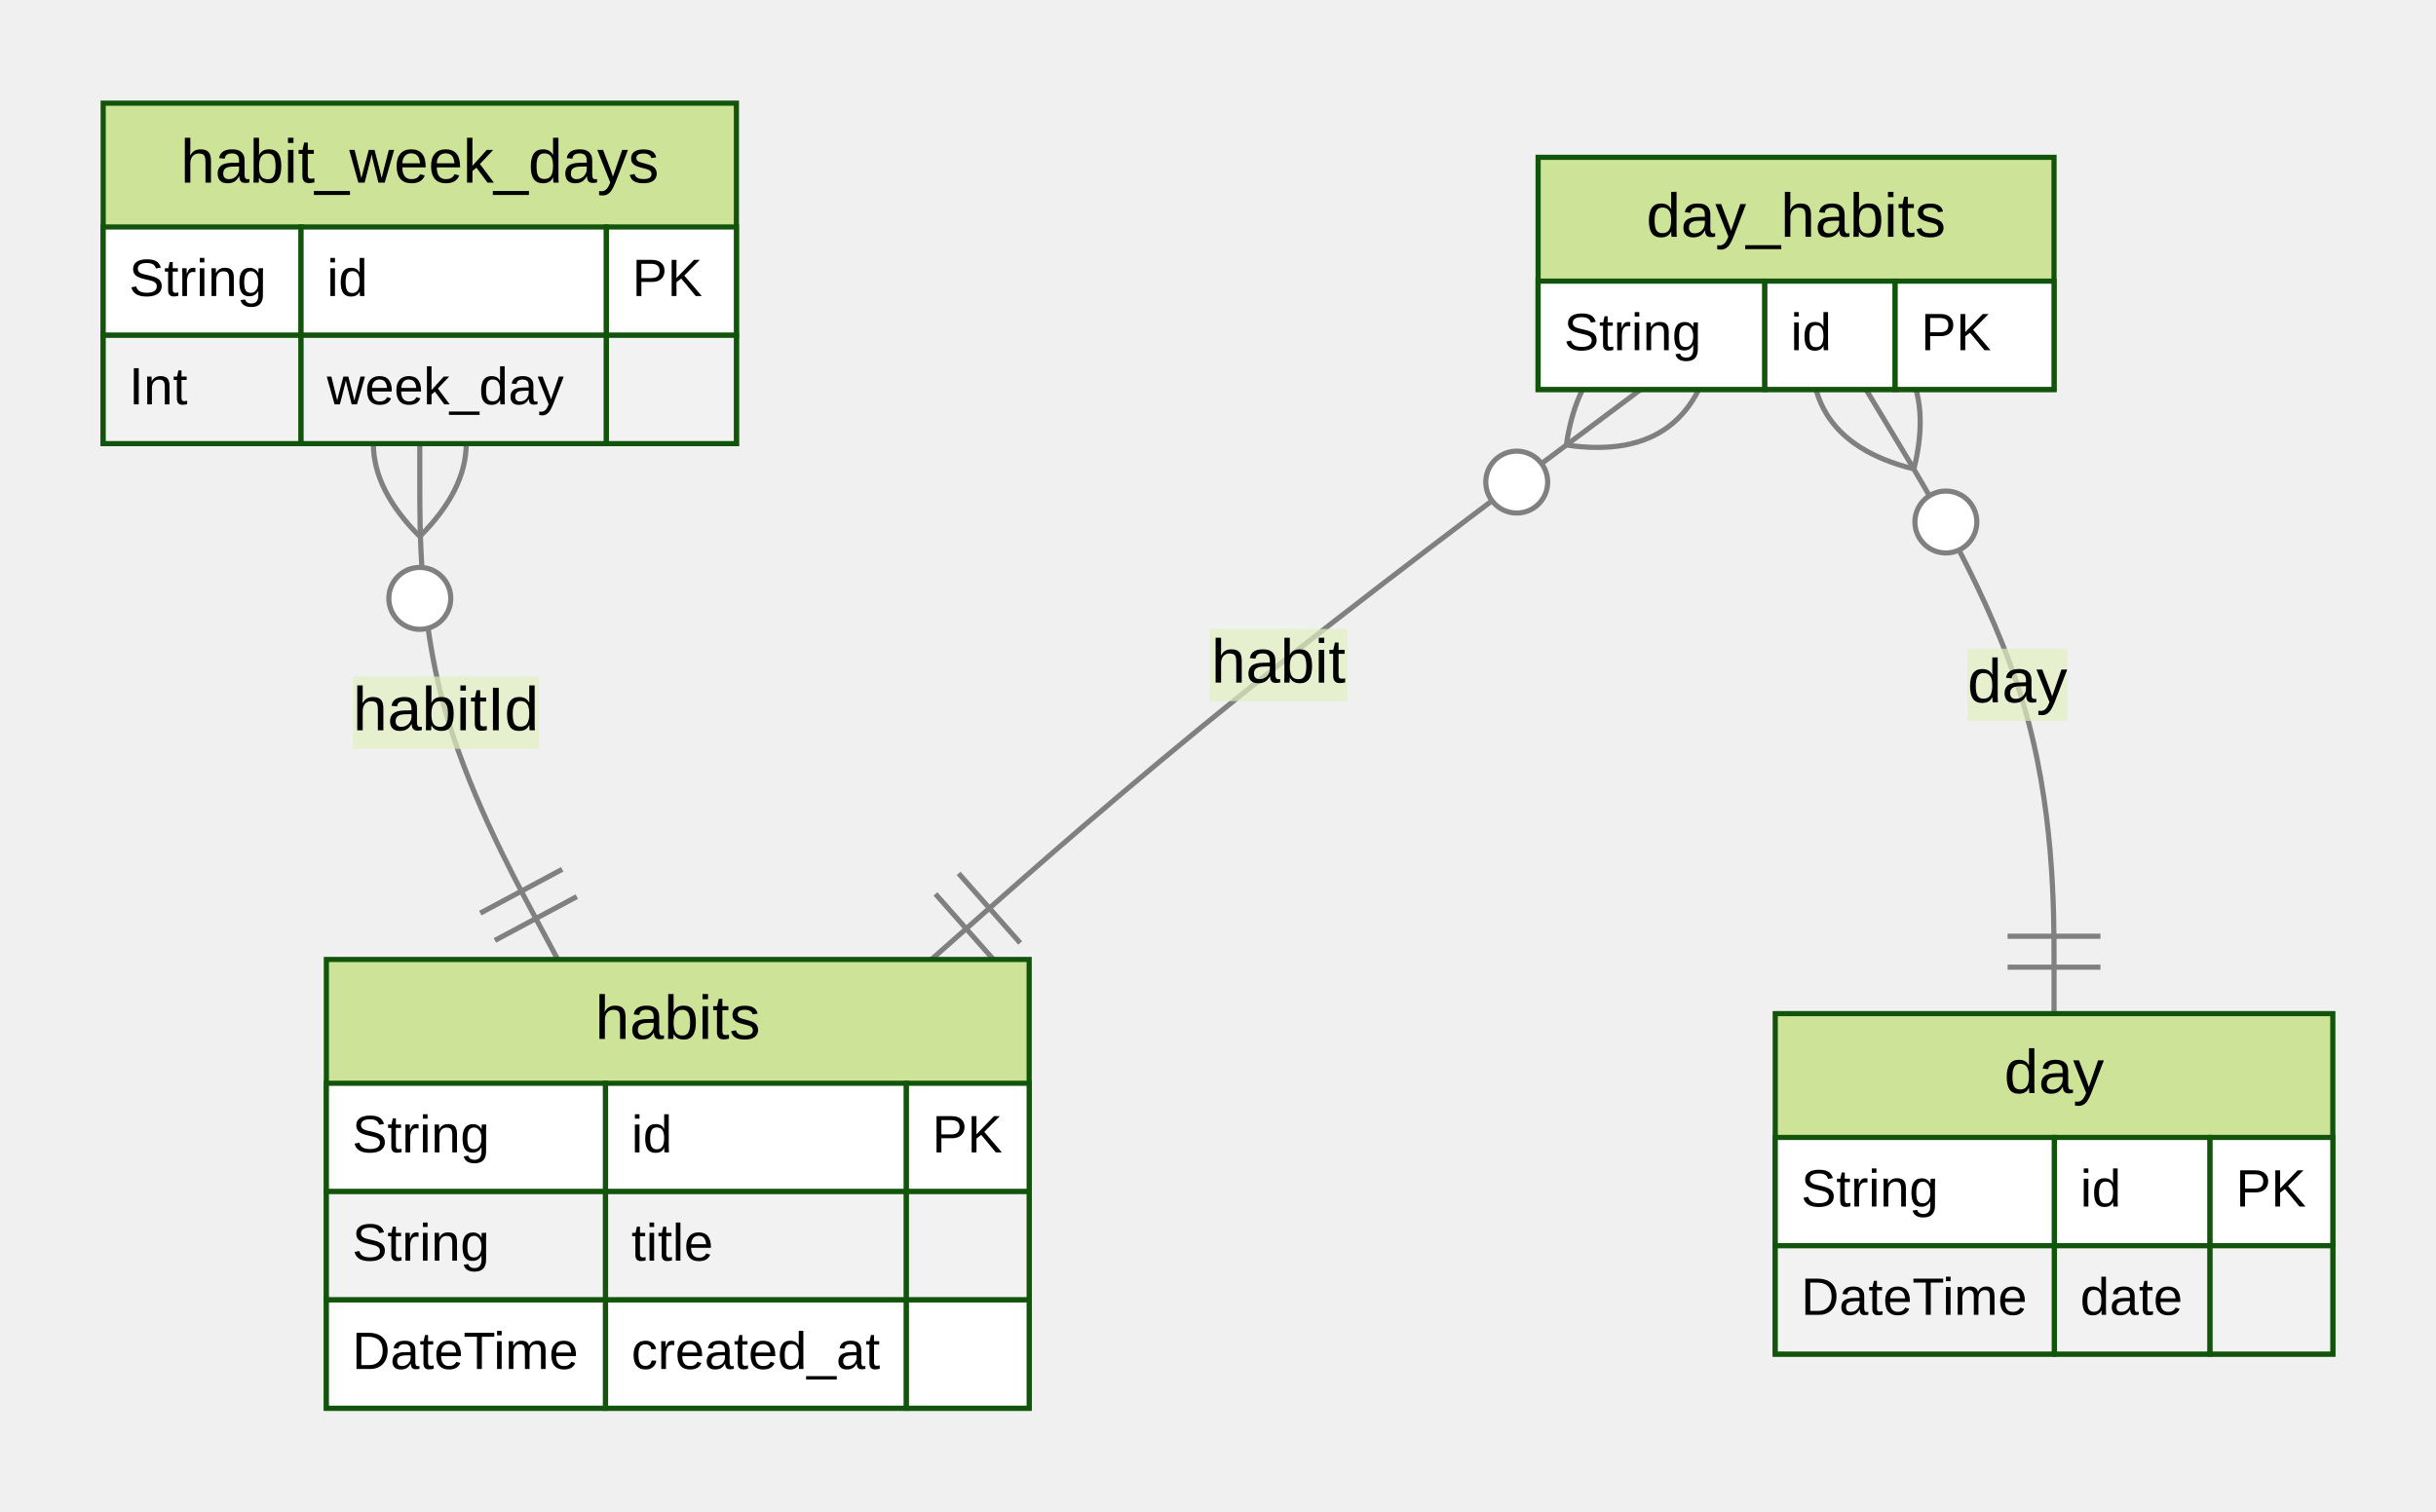
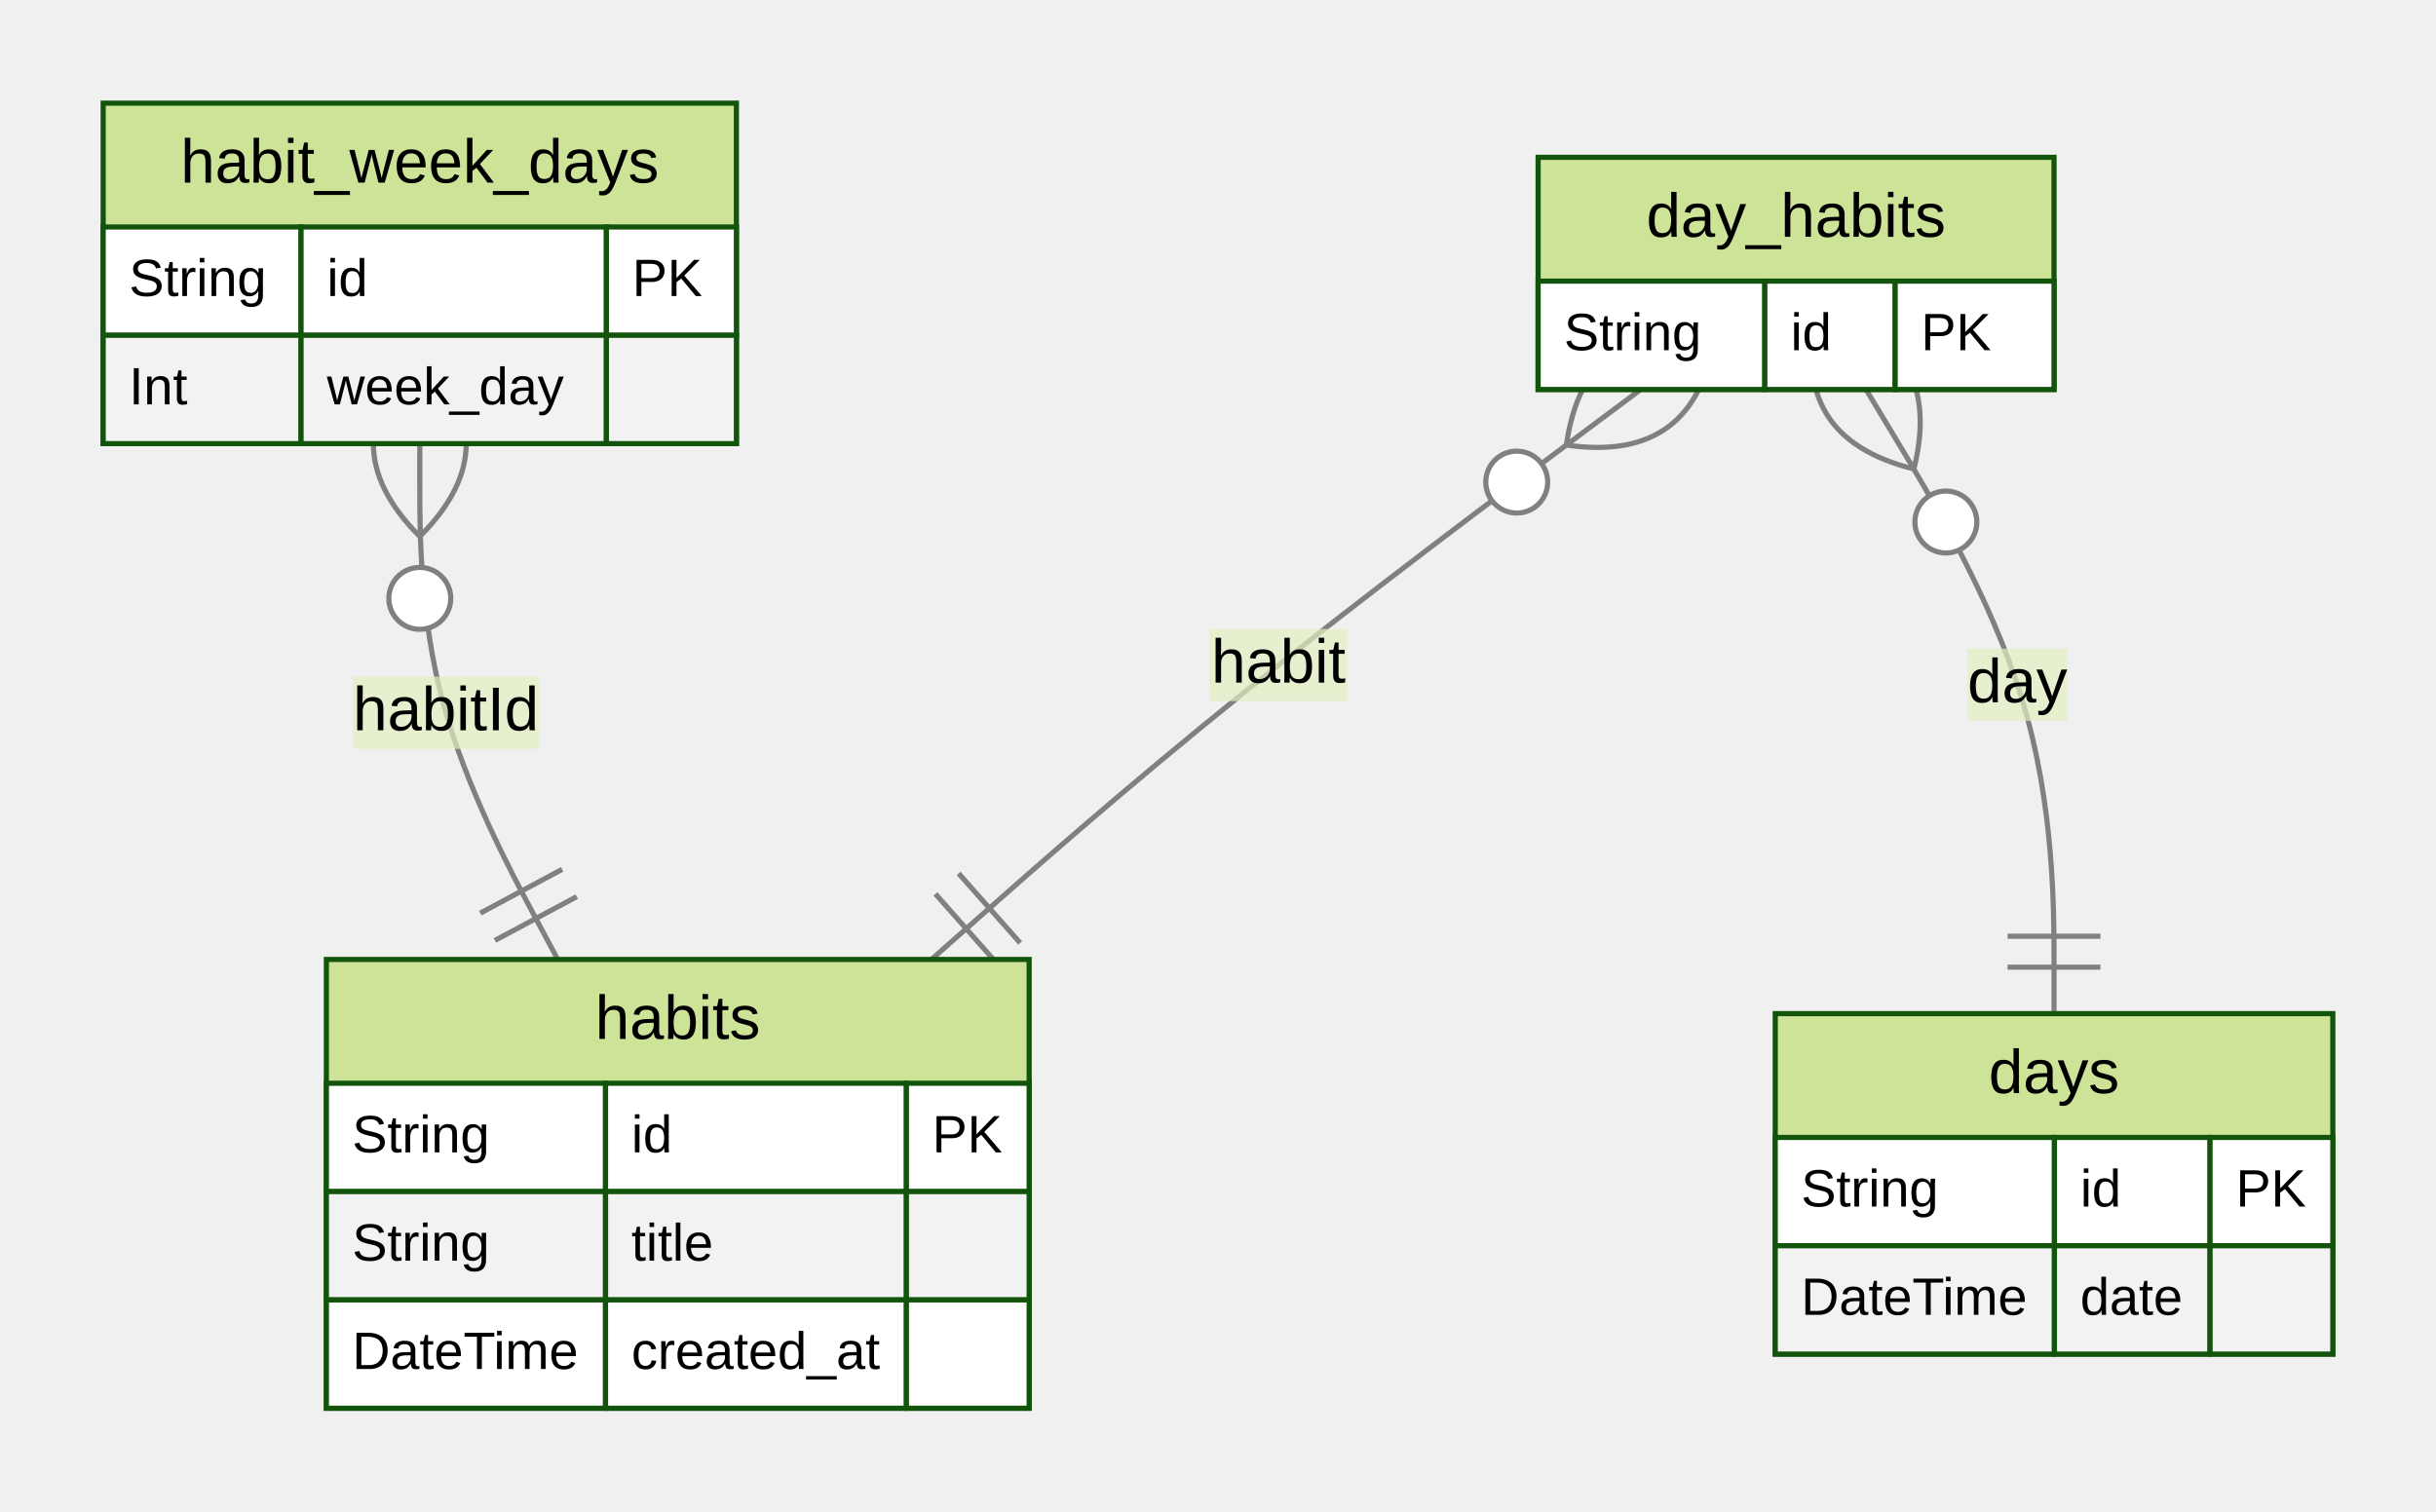
<svg xmlns="http://www.w3.org/2000/svg" aria-roledescription="er" viewBox="0 0 472.158 293" style="max-width: 472.158px; background-color: white;" width="100%" id="mermaid-0">
  <style>#mermaid-0{font-family:"trebuchet ms",verdana,arial,sans-serif;font-size:16px;fill:#000000;}#mermaid-0 .error-icon{fill:#552222;}#mermaid-0 .error-text{fill:#552222;stroke:#552222;}#mermaid-0 .edge-thickness-normal{stroke-width:2px;}#mermaid-0 .edge-thickness-thick{stroke-width:3.5px;}#mermaid-0 .edge-pattern-solid{stroke-dasharray:0;}#mermaid-0 .edge-pattern-dashed{stroke-dasharray:3;}#mermaid-0 .edge-pattern-dotted{stroke-dasharray:2;}#mermaid-0 .marker{fill:#000000;stroke:#000000;}#mermaid-0 .marker.cross{stroke:#000000;}#mermaid-0 svg{font-family:"trebuchet ms",verdana,arial,sans-serif;font-size:16px;}#mermaid-0 .entityBox{fill:#cde498;stroke:#13540c;}#mermaid-0 .attributeBoxOdd{fill:#ffffff;stroke:#13540c;}#mermaid-0 .attributeBoxEven{fill:#f2f2f2;stroke:#13540c;}#mermaid-0 .relationshipLabelBox{fill:hsl(78.158, 58.462%, 84.51%);opacity:0.7;background-color:hsl(78.158, 58.462%, 84.51%);}#mermaid-0 .relationshipLabelBox rect{opacity:0.5;}#mermaid-0 .relationshipLine{stroke:#000000;}#mermaid-0 .entityTitleText{text-anchor:middle;font-size:18px;fill:#000000;}#mermaid-0 :root{--mermaid-font-family:"trebuchet ms",verdana,arial,sans-serif;}</style>
  <g />
  <defs>
    <marker orient="auto" markerHeight="18" markerWidth="18" refY="9" refX="0" id="ONLY_ONE_START">
      <path d="M9,0 L9,18 M15,0 L15,18" fill="none" stroke="gray" />
    </marker>
  </defs>
  <defs>
    <marker orient="auto" markerHeight="18" markerWidth="18" refY="9" refX="18" id="ONLY_ONE_END">
      <path d="M3,0 L3,18 M9,0 L9,18" fill="none" stroke="gray" />
    </marker>
  </defs>
  <defs>
    <marker orient="auto" markerHeight="18" markerWidth="30" refY="9" refX="0" id="ZERO_OR_ONE_START">
      <circle r="6" cy="9" cx="21" fill="white" stroke="gray" />
      <path d="M9,0 L9,18" fill="none" stroke="gray" />
    </marker>
  </defs>
  <defs>
    <marker orient="auto" markerHeight="18" markerWidth="30" refY="9" refX="30" id="ZERO_OR_ONE_END">
      <circle r="6" cy="9" cx="9" fill="white" stroke="gray" />
      <path d="M21,0 L21,18" fill="none" stroke="gray" />
    </marker>
  </defs>
  <defs>
    <marker orient="auto" markerHeight="36" markerWidth="45" refY="18" refX="18" id="ONE_OR_MORE_START">
      <path d="M0,18 Q 18,0 36,18 Q 18,36 0,18 M42,9 L42,27" fill="none" stroke="gray" />
    </marker>
  </defs>
  <defs>
    <marker orient="auto" markerHeight="36" markerWidth="45" refY="18" refX="27" id="ONE_OR_MORE_END">
      <path d="M3,9 L3,27 M9,18 Q27,0 45,18 Q27,36 9,18" fill="none" stroke="gray" />
    </marker>
  </defs>
  <defs>
    <marker orient="auto" markerHeight="36" markerWidth="57" refY="18" refX="18" id="ZERO_OR_MORE_START">
      <circle r="6" cy="18" cx="48" fill="white" stroke="gray" />
      <path d="M0,18 Q18,0 36,18 Q18,36 0,18" fill="none" stroke="gray" />
    </marker>
  </defs>
  <defs>
    <marker orient="auto" markerHeight="36" markerWidth="57" refY="18" refX="39" id="ZERO_OR_MORE_END">
      <circle r="6" cy="18" cx="9" fill="white" stroke="gray" />
      <path d="M21,18 Q39,0 57,18 Q39,36 21,18" fill="none" stroke="gray" />
    </marker>
  </defs>
  <path style="stroke: gray; fill: none;" marker-start="url(#ZERO_OR_MORE_START)" marker-end="url(#ONLY_ONE_END)" d="M81.367,86L81.367,94.333C81.367,102.667,81.367,119.333,85.824,136C90.28,152.667,99.192,169.333,103.649,177.667L108.105,186" class="er relationshipLine" />
  <path style="stroke: gray; fill: none;" marker-start="url(#ZERO_OR_MORE_START)" marker-end="url(#ONLY_ONE_END)" d="M361.677,75.5L367.752,85.583C373.826,95.667,385.975,115.833,392.049,136C398.123,156.167,398.123,176.333,398.123,186.417L398.123,196.5" class="er relationshipLine" />
  <path style="stroke: gray; fill: none;" marker-start="url(#ZERO_OR_MORE_START)" marker-end="url(#ONLY_ONE_END)" d="M318.013,75.5L304.519,85.583C291.026,95.667,264.038,115.833,241.125,134.25C218.212,152.667,199.374,169.333,189.955,177.667L180.535,186" class="er relationshipLine" />
-   <g transform="translate(63.25739,186 )" id="entity-habits-a295dcb7-df98-4ad3-af12-68e2bc5e855f">
+   <g transform="translate(63.25739,186 )" id="entity-habits-75d58c8e-943d-4d89-96e7-d0e43afadb65">
    <rect height="87" width="136.22" y="0" x="0" class="er entityBox" />
-     <text style="dominant-baseline: middle; text-anchor: middle; font-size: 12px;" transform="translate(68.1098,12)" y="0" x="0" id="text-entity-habits-a295dcb7-df98-4ad3-af12-68e2bc5e855f" class="er entityLabel">habits</text>
+     <text style="dominant-baseline: middle; text-anchor: middle; font-size: 12px;" transform="translate(68.1098,12)" y="0" x="0" id="text-entity-habits-75d58c8e-943d-4d89-96e7-d0e43afadb65" class="er entityLabel">habits</text>
    <rect height="21" width="54.113" y="24" x="0" class="er attributeBoxOdd" />
-     <text style="dominant-baseline: middle; font-size: 10.2px;" transform="translate(5,34.5)" y="0" x="0" id="text-entity-habits-a295dcb7-df98-4ad3-af12-68e2bc5e855f-attr-1-type" class="er entityLabel">String</text>
+     <text style="dominant-baseline: middle; font-size: 10.2px;" transform="translate(5,34.5)" y="0" x="0" id="text-entity-habits-75d58c8e-943d-4d89-96e7-d0e43afadb65-attr-1-type" class="er entityLabel">String</text>
    <rect height="21" width="58.311" y="24" x="54.113" class="er attributeBoxOdd" />
-     <text style="dominant-baseline: middle; font-size: 10.2px;" transform="translate(59.11313,34.5)" y="0" x="0" id="text-entity-habits-a295dcb7-df98-4ad3-af12-68e2bc5e855f-attr-1-name" class="er entityLabel">id</text>
+     <text style="dominant-baseline: middle; font-size: 10.2px;" transform="translate(59.11313,34.5)" y="0" x="0" id="text-entity-habits-75d58c8e-943d-4d89-96e7-d0e43afadb65-attr-1-name" class="er entityLabel">id</text>
    <rect height="21" width="23.795" y="24" x="112.425" class="er attributeBoxOdd" />
-     <text style="dominant-baseline: middle; font-size: 10.2px;" transform="translate(117.4246,34.5)" y="0" x="0" id="text-entity-habits-a295dcb7-df98-4ad3-af12-68e2bc5e855f-attr-1-key" class="er entityLabel">PK</text>
+     <text style="dominant-baseline: middle; font-size: 10.2px;" transform="translate(117.4246,34.5)" y="0" x="0" id="text-entity-habits-75d58c8e-943d-4d89-96e7-d0e43afadb65-attr-1-key" class="er entityLabel">PK</text>
    <rect height="21" width="54.113" y="45" x="0" class="er attributeBoxEven" />
-     <text style="dominant-baseline: middle; font-size: 10.2px;" transform="translate(5,55.5)" y="0" x="0" id="text-entity-habits-a295dcb7-df98-4ad3-af12-68e2bc5e855f-attr-2-type" class="er entityLabel">String</text>
+     <text style="dominant-baseline: middle; font-size: 10.2px;" transform="translate(5,55.5)" y="0" x="0" id="text-entity-habits-75d58c8e-943d-4d89-96e7-d0e43afadb65-attr-2-type" class="er entityLabel">String</text>
    <rect height="21" width="58.311" y="45" x="54.113" class="er attributeBoxEven" />
-     <text style="dominant-baseline: middle; font-size: 10.2px;" transform="translate(59.11313,55.5)" y="0" x="0" id="text-entity-habits-a295dcb7-df98-4ad3-af12-68e2bc5e855f-attr-2-name" class="er entityLabel">title</text>
+     <text style="dominant-baseline: middle; font-size: 10.2px;" transform="translate(59.11313,55.5)" y="0" x="0" id="text-entity-habits-75d58c8e-943d-4d89-96e7-d0e43afadb65-attr-2-name" class="er entityLabel">title</text>
    <rect height="21" width="23.795" y="45" x="112.425" class="er attributeBoxEven" />
-     <text style="dominant-baseline: middle; font-size: 10.2px;" transform="translate(117.4246,55.5)" y="0" x="0" id="text-entity-habits-a295dcb7-df98-4ad3-af12-68e2bc5e855f-attr-2-key" class="er entityLabel" />
+     <text style="dominant-baseline: middle; font-size: 10.2px;" transform="translate(117.4246,55.5)" y="0" x="0" id="text-entity-habits-75d58c8e-943d-4d89-96e7-d0e43afadb65-attr-2-key" class="er entityLabel" />
    <rect height="21" width="54.113" y="66" x="0" class="er attributeBoxOdd" />
-     <text style="dominant-baseline: middle; font-size: 10.2px;" transform="translate(5,76.5)" y="0" x="0" id="text-entity-habits-a295dcb7-df98-4ad3-af12-68e2bc5e855f-attr-3-type" class="er entityLabel">DateTime</text>
+     <text style="dominant-baseline: middle; font-size: 10.2px;" transform="translate(5,76.5)" y="0" x="0" id="text-entity-habits-75d58c8e-943d-4d89-96e7-d0e43afadb65-attr-3-type" class="er entityLabel">DateTime</text>
    <rect height="21" width="58.311" y="66" x="54.113" class="er attributeBoxOdd" />
-     <text style="dominant-baseline: middle; font-size: 10.2px;" transform="translate(59.11313,76.5)" y="0" x="0" id="text-entity-habits-a295dcb7-df98-4ad3-af12-68e2bc5e855f-attr-3-name" class="er entityLabel">created_at</text>
+     <text style="dominant-baseline: middle; font-size: 10.2px;" transform="translate(59.11313,76.5)" y="0" x="0" id="text-entity-habits-75d58c8e-943d-4d89-96e7-d0e43afadb65-attr-3-name" class="er entityLabel">created_at</text>
    <rect height="21" width="23.795" y="66" x="112.425" class="er attributeBoxOdd" />
-     <text style="dominant-baseline: middle; font-size: 10.2px;" transform="translate(117.4246,76.5)" y="0" x="0" id="text-entity-habits-a295dcb7-df98-4ad3-af12-68e2bc5e855f-attr-3-key" class="er entityLabel" />
+     <text style="dominant-baseline: middle; font-size: 10.2px;" transform="translate(117.4246,76.5)" y="0" x="0" id="text-entity-habits-75d58c8e-943d-4d89-96e7-d0e43afadb65-attr-3-key" class="er entityLabel" />
  </g>
-   <g transform="translate(20,20 )" id="entity-habitweekdays-16a9e3fb-e658-4572-9b78-622a2ec1ca17">
+   <g transform="translate(20,20 )" id="entity-habitweekdays-ff7ea5ed-fb69-4c66-9955-b4f0aaec9558">
    <rect height="66" width="122.734" y="0" x="0" class="er entityBox" />
-     <text style="dominant-baseline: middle; text-anchor: middle; font-size: 12px;" transform="translate(61.36719,12)" y="0" x="0" id="text-entity-habitweekdays-16a9e3fb-e658-4572-9b78-622a2ec1ca17" class="er entityLabel">habit_week_days</text>
+     <text style="dominant-baseline: middle; text-anchor: middle; font-size: 12px;" transform="translate(61.36719,12)" y="0" x="0" id="text-entity-habitweekdays-ff7ea5ed-fb69-4c66-9955-b4f0aaec9558" class="er entityLabel">habit_week_days</text>
    <rect height="21" width="38.351" y="24" x="0" class="er attributeBoxOdd" />
-     <text style="dominant-baseline: middle; font-size: 10.2px;" transform="translate(5,34.5)" y="0" x="0" id="text-entity-habitweekdays-16a9e3fb-e658-4572-9b78-622a2ec1ca17-attr-1-type" class="er entityLabel">String</text>
+     <text style="dominant-baseline: middle; font-size: 10.2px;" transform="translate(5,34.5)" y="0" x="0" id="text-entity-habitweekdays-ff7ea5ed-fb69-4c66-9955-b4f0aaec9558-attr-1-type" class="er entityLabel">String</text>
    <rect height="21" width="59.184" y="24" x="38.351" class="er attributeBoxOdd" />
-     <text style="dominant-baseline: middle; font-size: 10.2px;" transform="translate(43.35122,34.5)" y="0" x="0" id="text-entity-habitweekdays-16a9e3fb-e658-4572-9b78-622a2ec1ca17-attr-1-name" class="er entityLabel">id</text>
+     <text style="dominant-baseline: middle; font-size: 10.2px;" transform="translate(43.35122,34.5)" y="0" x="0" id="text-entity-habitweekdays-ff7ea5ed-fb69-4c66-9955-b4f0aaec9558-attr-1-name" class="er entityLabel">id</text>
    <rect height="21" width="25.199" y="24" x="97.535" class="er attributeBoxOdd" />
-     <text style="dominant-baseline: middle; font-size: 10.2px;" transform="translate(102.5352,34.5)" y="0" x="0" id="text-entity-habitweekdays-16a9e3fb-e658-4572-9b78-622a2ec1ca17-attr-1-key" class="er entityLabel">PK</text>
+     <text style="dominant-baseline: middle; font-size: 10.2px;" transform="translate(102.5352,34.5)" y="0" x="0" id="text-entity-habitweekdays-ff7ea5ed-fb69-4c66-9955-b4f0aaec9558-attr-1-key" class="er entityLabel">PK</text>
    <rect height="21" width="38.351" y="45" x="0" class="er attributeBoxEven" />
-     <text style="dominant-baseline: middle; font-size: 10.2px;" transform="translate(5,55.5)" y="0" x="0" id="text-entity-habitweekdays-16a9e3fb-e658-4572-9b78-622a2ec1ca17-attr-2-type" class="er entityLabel">Int</text>
+     <text style="dominant-baseline: middle; font-size: 10.2px;" transform="translate(5,55.5)" y="0" x="0" id="text-entity-habitweekdays-ff7ea5ed-fb69-4c66-9955-b4f0aaec9558-attr-2-type" class="er entityLabel">Int</text>
    <rect height="21" width="59.184" y="45" x="38.351" class="er attributeBoxEven" />
-     <text style="dominant-baseline: middle; font-size: 10.2px;" transform="translate(43.35122,55.5)" y="0" x="0" id="text-entity-habitweekdays-16a9e3fb-e658-4572-9b78-622a2ec1ca17-attr-2-name" class="er entityLabel">week_day</text>
+     <text style="dominant-baseline: middle; font-size: 10.2px;" transform="translate(43.35122,55.5)" y="0" x="0" id="text-entity-habitweekdays-ff7ea5ed-fb69-4c66-9955-b4f0aaec9558-attr-2-name" class="er entityLabel">week_day</text>
    <rect height="21" width="25.199" y="45" x="97.535" class="er attributeBoxEven" />
-     <text style="dominant-baseline: middle; font-size: 10.2px;" transform="translate(102.5352,55.5)" y="0" x="0" id="text-entity-habitweekdays-16a9e3fb-e658-4572-9b78-622a2ec1ca17-attr-2-key" class="er entityLabel" />
+     <text style="dominant-baseline: middle; font-size: 10.2px;" transform="translate(102.5352,55.5)" y="0" x="0" id="text-entity-habitweekdays-ff7ea5ed-fb69-4c66-9955-b4f0aaec9558-attr-2-key" class="er entityLabel" />
  </g>
-   <g transform="translate(344.0882,196.5 )" id="entity-day-1df9d33c-456a-4886-b8f0-9582398f35b6">
+   <g transform="translate(344.0882,196.5 )" id="entity-days-655924d7-1681-4409-8069-52efba40c788">
    <rect height="66" width="108.07" y="0" x="0" class="er entityBox" />
-     <text style="dominant-baseline: middle; text-anchor: middle; font-size: 12px;" transform="translate(54.03506,12)" y="0" x="0" id="text-entity-day-1df9d33c-456a-4886-b8f0-9582398f35b6" class="er entityLabel">day</text>
+     <text style="dominant-baseline: middle; text-anchor: middle; font-size: 12px;" transform="translate(54.03506,12)" y="0" x="0" id="text-entity-days-655924d7-1681-4409-8069-52efba40c788" class="er entityLabel">days</text>
    <rect height="21" width="54.113" y="24" x="0" class="er attributeBoxOdd" />
-     <text style="dominant-baseline: middle; font-size: 10.2px;" transform="translate(5,34.5)" y="0" x="0" id="text-entity-day-1df9d33c-456a-4886-b8f0-9582398f35b6-attr-1-type" class="er entityLabel">String</text>
+     <text style="dominant-baseline: middle; font-size: 10.2px;" transform="translate(5,34.5)" y="0" x="0" id="text-entity-days-655924d7-1681-4409-8069-52efba40c788-attr-1-type" class="er entityLabel">String</text>
    <rect height="21" width="30.162" y="24" x="54.113" class="er attributeBoxOdd" />
-     <text style="dominant-baseline: middle; font-size: 10.2px;" transform="translate(59.11313,34.5)" y="0" x="0" id="text-entity-day-1df9d33c-456a-4886-b8f0-9582398f35b6-attr-1-name" class="er entityLabel">id</text>
+     <text style="dominant-baseline: middle; font-size: 10.2px;" transform="translate(59.11313,34.5)" y="0" x="0" id="text-entity-days-655924d7-1681-4409-8069-52efba40c788-attr-1-name" class="er entityLabel">id</text>
    <rect height="21" width="23.795" y="24" x="84.275" class="er attributeBoxOdd" />
-     <text style="dominant-baseline: middle; font-size: 10.2px;" transform="translate(89.27515,34.5)" y="0" x="0" id="text-entity-day-1df9d33c-456a-4886-b8f0-9582398f35b6-attr-1-key" class="er entityLabel">PK</text>
+     <text style="dominant-baseline: middle; font-size: 10.2px;" transform="translate(89.27515,34.5)" y="0" x="0" id="text-entity-days-655924d7-1681-4409-8069-52efba40c788-attr-1-key" class="er entityLabel">PK</text>
    <rect height="21" width="54.113" y="45" x="0" class="er attributeBoxEven" />
-     <text style="dominant-baseline: middle; font-size: 10.2px;" transform="translate(5,55.5)" y="0" x="0" id="text-entity-day-1df9d33c-456a-4886-b8f0-9582398f35b6-attr-2-type" class="er entityLabel">DateTime</text>
+     <text style="dominant-baseline: middle; font-size: 10.2px;" transform="translate(5,55.5)" y="0" x="0" id="text-entity-days-655924d7-1681-4409-8069-52efba40c788-attr-2-type" class="er entityLabel">DateTime</text>
    <rect height="21" width="30.162" y="45" x="54.113" class="er attributeBoxEven" />
-     <text style="dominant-baseline: middle; font-size: 10.2px;" transform="translate(59.11313,55.5)" y="0" x="0" id="text-entity-day-1df9d33c-456a-4886-b8f0-9582398f35b6-attr-2-name" class="er entityLabel">date</text>
+     <text style="dominant-baseline: middle; font-size: 10.2px;" transform="translate(59.11313,55.5)" y="0" x="0" id="text-entity-days-655924d7-1681-4409-8069-52efba40c788-attr-2-name" class="er entityLabel">date</text>
    <rect height="21" width="23.795" y="45" x="84.275" class="er attributeBoxEven" />
-     <text style="dominant-baseline: middle; font-size: 10.2px;" transform="translate(89.27515,55.5)" y="0" x="0" id="text-entity-day-1df9d33c-456a-4886-b8f0-9582398f35b6-attr-2-key" class="er entityLabel" />
+     <text style="dominant-baseline: middle; font-size: 10.2px;" transform="translate(89.27515,55.5)" y="0" x="0" id="text-entity-days-655924d7-1681-4409-8069-52efba40c788-attr-2-key" class="er entityLabel" />
  </g>
-   <g transform="translate(298.1232,30.5 )" id="entity-dayhabits-7de8b336-b65d-4f54-9517-fa8c4f657e3f">
+   <g transform="translate(298.1232,30.5 )" id="entity-dayhabits-cd27cae4-ab9f-4d40-9c54-26ec613ce1a4">
    <rect height="45" width="100" y="0" x="0" class="er entityBox" />
-     <text style="dominant-baseline: middle; text-anchor: middle; font-size: 12px;" transform="translate(50,12)" y="0" x="0" id="text-entity-dayhabits-7de8b336-b65d-4f54-9517-fa8c4f657e3f" class="er entityLabel">day_habits</text>
+     <text style="dominant-baseline: middle; text-anchor: middle; font-size: 12px;" transform="translate(50,12)" y="0" x="0" id="text-entity-dayhabits-cd27cae4-ab9f-4d40-9c54-26ec613ce1a4" class="er entityLabel">day_habits</text>
    <rect height="21" width="43.945" y="24" x="0" class="er attributeBoxOdd" />
-     <text style="dominant-baseline: middle; font-size: 10.2px;" transform="translate(5,34.5)" y="0" x="0" id="text-entity-dayhabits-7de8b336-b65d-4f54-9517-fa8c4f657e3f-attr-1-type" class="er entityLabel">String</text>
+     <text style="dominant-baseline: middle; font-size: 10.2px;" transform="translate(5,34.5)" y="0" x="0" id="text-entity-dayhabits-cd27cae4-ab9f-4d40-9c54-26ec613ce1a4-attr-1-type" class="er entityLabel">String</text>
    <rect height="21" width="25.262" y="24" x="43.945" class="er attributeBoxOdd" />
-     <text style="dominant-baseline: middle; font-size: 10.2px;" transform="translate(48.94526,34.5)" y="0" x="0" id="text-entity-dayhabits-7de8b336-b65d-4f54-9517-fa8c4f657e3f-attr-1-name" class="er entityLabel">id</text>
+     <text style="dominant-baseline: middle; font-size: 10.2px;" transform="translate(48.94526,34.5)" y="0" x="0" id="text-entity-dayhabits-cd27cae4-ab9f-4d40-9c54-26ec613ce1a4-attr-1-name" class="er entityLabel">id</text>
    <rect height="21" width="30.793" y="24" x="69.207" class="er attributeBoxOdd" />
-     <text style="dominant-baseline: middle; font-size: 10.2px;" transform="translate(74.20681,34.5)" y="0" x="0" id="text-entity-dayhabits-7de8b336-b65d-4f54-9517-fa8c4f657e3f-attr-1-key" class="er entityLabel">PK</text>
+     <text style="dominant-baseline: middle; font-size: 10.2px;" transform="translate(74.20681,34.5)" y="0" x="0" id="text-entity-dayhabits-cd27cae4-ab9f-4d40-9c54-26ec613ce1a4-attr-1-key" class="er entityLabel">PK</text>
  </g>
  <rect height="14" width="36.031" y="131.171" x="68.413" class="er relationshipLabelBox" />
  <text style="text-anchor: middle; dominant-baseline: middle; font-size: 12px;" y="138.171" x="86.429" id="rel1" class="er relationshipLabel">habitId</text>
  <rect height="14" width="19.359" y="125.746" x="381.338" class="er relationshipLabelBox" />
  <text style="text-anchor: middle; dominant-baseline: middle; font-size: 12px;" y="132.746" x="391.017" id="rel2" class="er relationshipLabel">day</text>
  <rect height="14" width="26.688" y="121.925" x="234.457" class="er relationshipLabelBox" />
  <text style="text-anchor: middle; dominant-baseline: middle; font-size: 12px;" y="128.925" x="247.801" id="rel3" class="er relationshipLabel">habit</text>
</svg>
